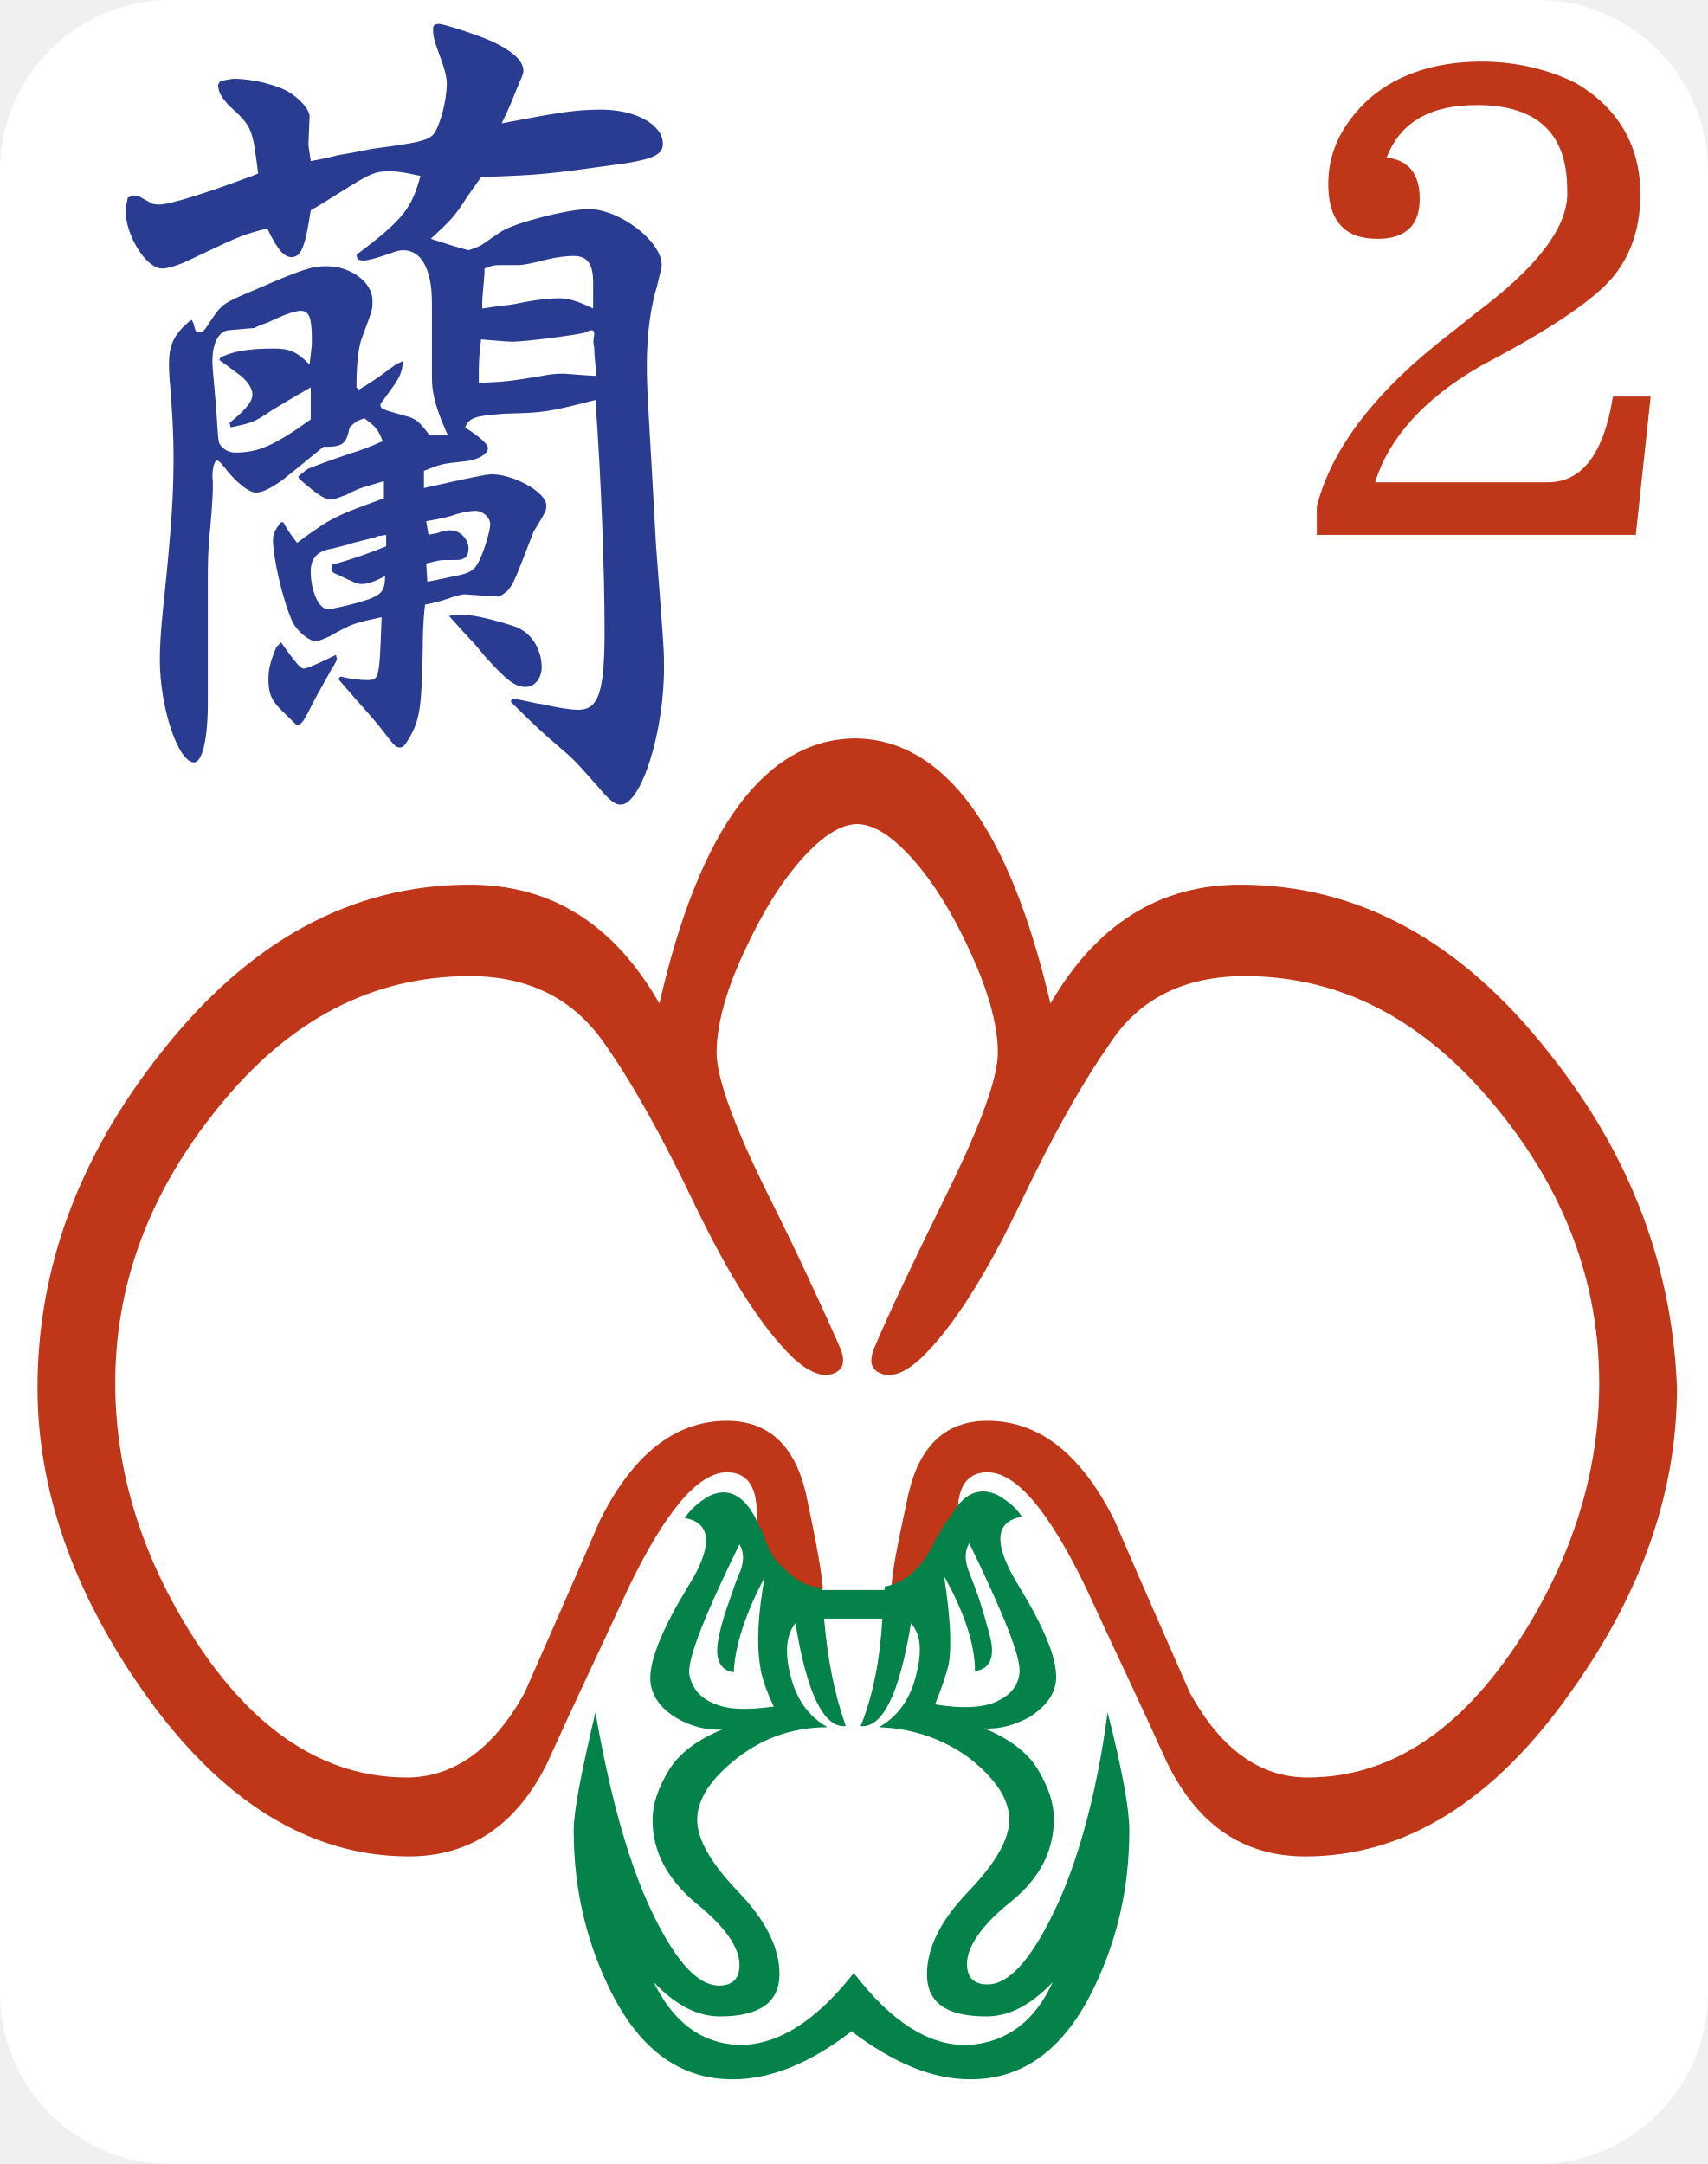
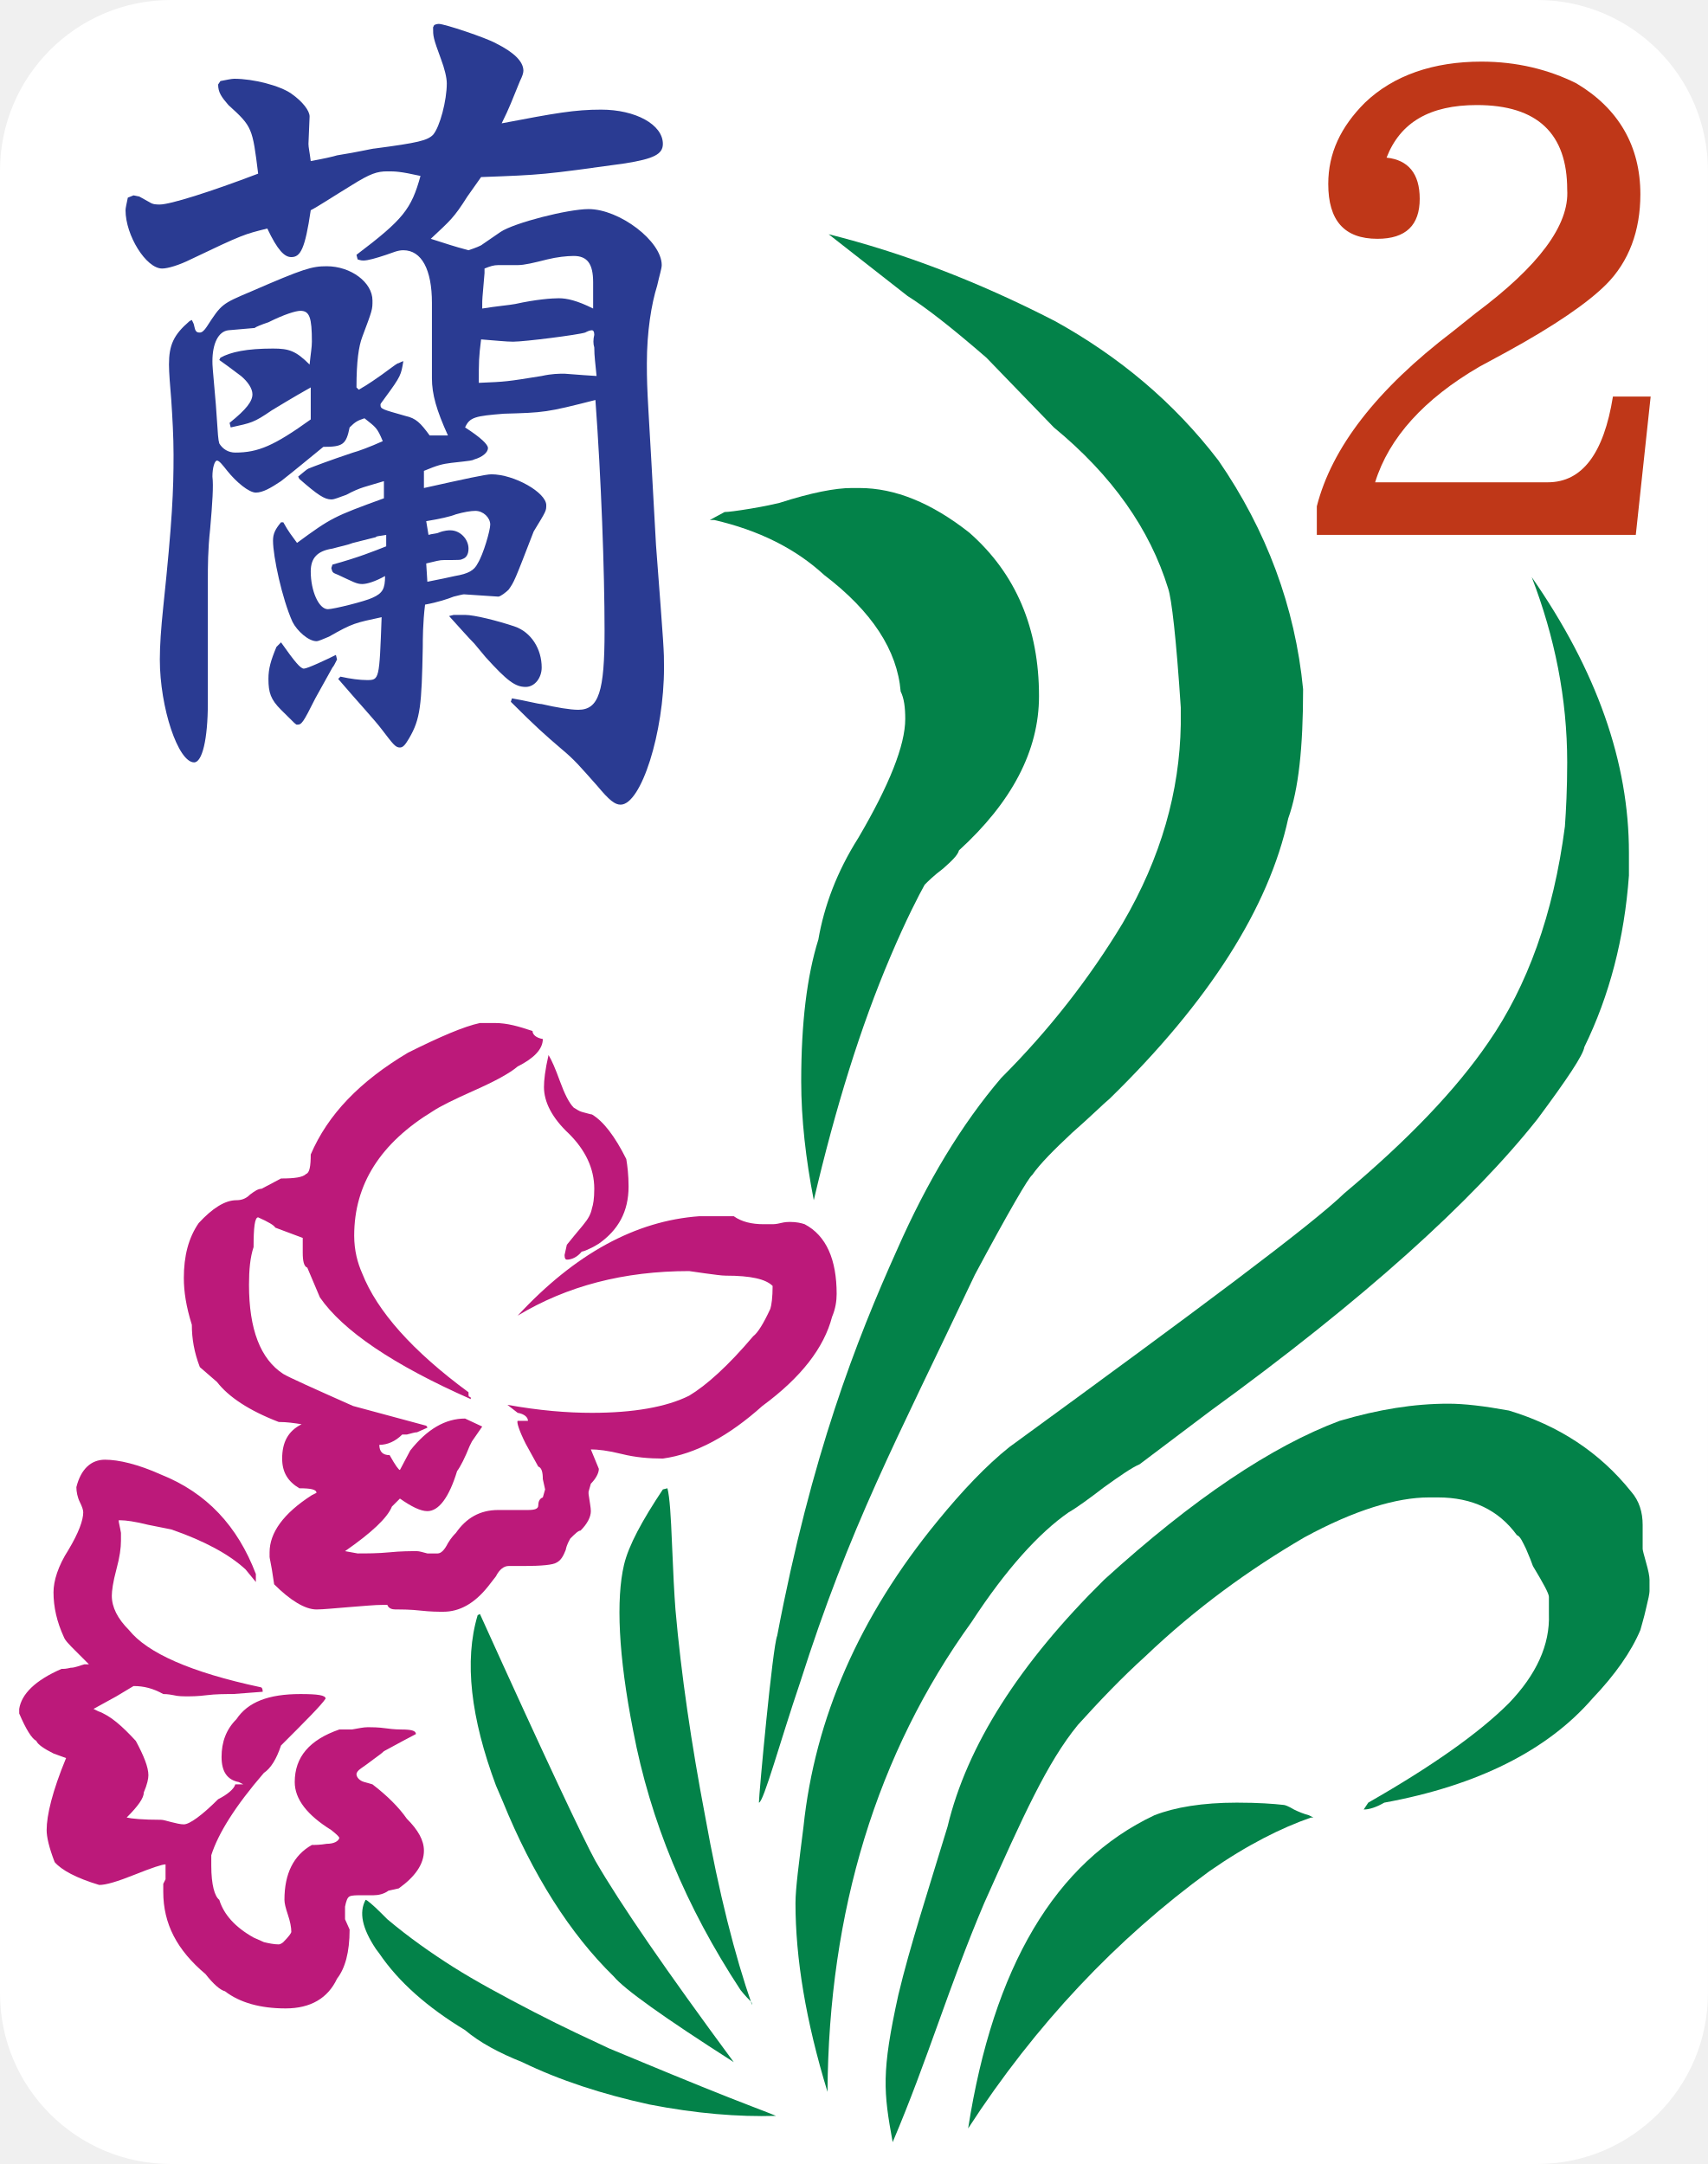
<svg xmlns="http://www.w3.org/2000/svg" viewBox="-178.68 346.51 149.39 189.30">
  <rect x="-178.68" y="346.51" width="149.39" height="189.30" rx="14.94" fill="#fff" />
-   <style type="text/css"> .st0{enable-background:new ;} .st1{fill:#005F00;} .st2{fill:#CDDACD;} .st3{fill:#FFFFFF;} .st4{fill:url(#rect3008_1_);} .st5{filter:url(#filter3970-5);} .st6{fill:url(#SVGID_1_);} .st7{fill:#2A3B92;} .st8{fill:#BF3718;} .st9{fill:#038249;}
+   <style type="text/css"> .st0{enable-background:new ;} .st1{fill:#005F00;} .st2{fill:#CDDACD;} .st3{fill:#FFFFFF;} .st4{fill:url(#rect3008_1_);} .st5{filter:url(#filter3970-5);} .st6{fill:url(#SVGID_1_);} .st7{fill:#2A3B92;} .st8{fill:#BF3718;} .st9{fill:#038249;} .st10{fill:#BC197A;}
</style>
  <g>
-     <filter width="1.217" height="1.215" y="-0.108" x="-0.109" id="filter3970-5" color-interpolation-filters="sRGB">
+     <filter height="1.215" width="1.217" y="-0.108" x="-0.109" id="filter3970-5" color-interpolation-filters="sRGB">
      <feGaussianBlur stdDeviation="0.128" />
    </filter>
    <g transform="translate(39.76832,209.7179)" />
    <g transform="matrix(1.000594,0,0,1,-1.375807,203.4062)" class="st0">
      <g>
        <linearGradient id="rect3008_1_" gradientUnits="userSpaceOnUse" x1="-324.883" y1="569.587" x2="-324.883" y2="531.068" gradientTransform="matrix(4.9807 0 0 -4.9841 1515.62 2981.961)">
          <stop offset="0" style="stop-color:#D0E4CC" />
          <stop offset="1" style="stop-color:#FBFFEC" />
        </linearGradient>
      </g>
    </g>
    <g>
      <path class="st7" d="M-167,363.6l0.5,0.1l0.9,0.5c0.3,0.2,0.6,0.2,0.9,0.2c0.9,0,4.4-1.1,8.6-2.7c-0.5-4-0.5-4.1-2.6-6 c-0.6-0.7-0.9-1.1-0.9-1.8l0.2-0.3c0.5-0.1,1-0.2,1.2-0.2c1.7,0,4,0.6,5,1.3c1,0.7,1.6,1.5,1.6,2l-0.1,2.4c0,0.3,0.1,0.7,0.2,1.5 c1.1-0.2,2-0.4,2.3-0.5c1.9-0.3,3.1-0.6,3.3-0.6c3.8-0.5,4.6-0.7,5.1-1.2c0.6-0.7,1.2-3,1.2-4.5c0-0.5-0.2-1.3-0.5-2.1 c-0.7-1.9-0.7-2-0.7-2.8l0.1-0.2c0.2-0.1,0.4-0.1,0.4-0.1c0.5,0,4.1,1.2,5,1.7c1.6,0.8,2.4,1.6,2.4,2.4c0,0.2-0.1,0.5-0.3,0.9 c-0.7,1.7-0.9,2.3-1.6,3.7c4.7-0.9,6.4-1.2,8.7-1.2c3,0,5.4,1.3,5.4,3c0,0.9-0.8,1.3-3.3,1.7c-7.2,1-7.2,1-12.6,1.2l-1.2,1.7 c-1.2,1.9-1.5,2.1-3.2,3.7c1.6,0.5,1.8,0.6,3.3,1c0.6-0.2,1.1-0.4,1.2-0.5l1.6-1.1c1.2-0.8,5.9-2,7.7-2c2.7,0,6.4,2.8,6.4,4.9 c0,0.3-0.2,0.9-0.4,1.8c-0.5,1.6-0.9,4-0.9,6.8s0.1,2.9,0.8,15.9c0.7,9.2,0.7,9.2,0.7,10.7c0,5.7-2,12-3.8,12c-0.5,0-1-0.4-2-1.6 c-1.6-1.8-2-2.3-3.2-3.3c-1.4-1.2-2.2-1.9-4.4-4.1l0.1-0.3c1.2,0.2,2.3,0.5,2.6,0.5c1.3,0.3,2.5,0.5,3.2,0.5 c1.8,0,2.3-1.6,2.3-6.9s-0.3-13.4-0.8-20.2c-4.3,1.1-4.5,1.1-8,1.2c-2.5,0.2-3,0.3-3.4,1.2c1.4,0.9,2,1.5,2,1.8 c0,0.4-0.5,0.8-1.2,1c-0.2,0.1-0.2,0.1-2,0.3c-0.8,0.1-1.2,0.2-2.4,0.7v1.5c3.6-0.8,5.4-1.2,5.9-1.2c2,0,4.8,1.6,4.8,2.7 c0,0.5,0,0.5-1.1,2.3c-1.7,4.4-1.7,4.4-2.2,5.1c-0.2,0.2-0.7,0.6-0.9,0.6l-3-0.2c-0.1,0-0.5,0.1-0.9,0.2 c-0.5,0.2-1.4,0.5-2.5,0.7c-0.2,1.6-0.2,3.1-0.2,3.7c-0.1,5.1-0.2,6.3-1.2,8c-0.3,0.5-0.5,0.8-0.8,0.8c-0.4,0-0.6-0.3-1.6-1.6 c-0.6-0.8-2-2.3-3.8-4.4l0.2-0.2c0.9,0.2,1.7,0.3,2.3,0.3c1.1,0,1.1,0,1.3-5.5c-2.3,0.5-2.5,0.5-4.6,1.7 c-0.5,0.2-0.9,0.4-1.1,0.4c-0.7,0-1.7-0.9-2.1-1.7c-0.9-2-1.7-5.7-1.7-7.1c0-0.6,0.2-1,0.7-1.6h0.2c0.5,0.9,0.7,1.1,1.2,1.8 c3-2.2,3.2-2.3,7.6-3.9v-1.5c-1.6,0.5-2,0.5-3.3,1.2c-0.6,0.2-1,0.4-1.3,0.4c-0.6,0-1.2-0.4-2.8-1.8l-0.1-0.2 c0.5-0.4,0.7-0.6,0.9-0.7c0.5-0.2,1.8-0.7,3.9-1.4c0.4-0.1,1.5-0.5,2.6-1c-0.5-1.2-0.6-1.2-1.6-2c-0.6,0.2-0.8,0.3-1.3,0.8 c-0.3,1.5-0.6,1.7-2.3,1.7c-1.6,1.3-2.3,1.9-3.7,3c-0.9,0.6-1.6,1-2.2,1s-1.7-0.9-2.5-1.9c-0.4-0.5-0.7-0.9-0.9-0.9 c-0.2,0-0.4,0.6-0.4,1.4c0.1,0.8,0,2.3-0.2,4.6c-0.2,1.8-0.2,3.3-0.2,4.4V408c0,3.2-0.5,5.2-1.2,5.2c-1.4,0-3-4.8-3-9 c0-1.2,0.1-2.7,0.3-4.6c0.8-7.6,0.9-10.2,0.9-13.3c0-1.6-0.1-3.3-0.2-4.8c-0.1-1.2-0.2-2.4-0.2-3.1c0-1.7,0.4-2.6,1.8-3.8 l0.2-0.1c0.1,0.2,0.2,0.4,0.2,0.5c0.1,0.5,0.2,0.6,0.5,0.6c0.2,0,0.4-0.2,0.6-0.5c1.3-2,1.3-2,3.9-3.1c4.6-2,5.3-2.2,6.6-2.2 c2.1,0,4,1.4,4,3c0,0.8,0,0.8-0.9,3.2c-0.3,0.8-0.5,2.1-0.5,4.4l0.2,0.2c0.9-0.5,1.7-1.1,2-1.3c0.7-0.5,1.2-0.9,1.4-1 c0.1,0,0.2-0.1,0.5-0.2c-0.2,1.2-0.2,1.3-1.6,3.2c-0.2,0.3-0.4,0.5-0.4,0.6c0,0.4,0.1,0.4,2.2,1c0.9,0.2,1.3,0.6,2.1,1.7h1.6 c-1-2.2-1.4-3.6-1.4-5V373c0-2.9-0.9-4.6-2.5-4.6c-0.5,0-0.9,0.2-1.5,0.4c-0.9,0.3-1.6,0.5-2,0.5c-0.1,0-0.2,0-0.5-0.1l-0.1-0.4 c4.1-3.1,4.8-4,5.6-6.9c-1.8-0.4-2.2-0.4-2.9-0.4c-0.9,0-1.5,0.2-3.1,1.2c-1.8,1.1-3,1.9-3.6,2.2c-0.5,3.4-0.9,4.1-1.7,4.1 c-0.6,0-1.2-0.6-2.1-2.5c-2,0.5-2.1,0.5-6.7,2.7c-1,0.5-2,0.8-2.5,0.8c-1.4,0-3.2-2.9-3.2-5.1c0-0.2,0.1-0.6,0.2-1.1L-167,363.6z M-151.5,380.4c-1.6,0.9-2.9,1.7-3.4,2c-1.6,1.1-1.8,1.1-3.6,1.5l-0.1-0.4c1.5-1.2,2-1.9,2-2.5c0-0.5-0.4-1.1-1-1.6 c-1.2-0.9-1.2-0.9-1.9-1.4l0.1-0.2c0.9-0.5,2.3-0.8,4.6-0.8c1.4,0,2,0.2,3.2,1.4c0.1-1,0.2-1.5,0.2-2c0-2.1-0.2-2.7-1-2.7 c-0.4,0-1.4,0.3-2.8,1c-0.6,0.2-1.1,0.4-1.2,0.5l-2.3,0.2c-0.9,0.1-1.4,1.2-1.4,2.7c0,0.4,0,0.4,0.3,3.8c0.2,3,0.2,3,0.3,3.4 c0.3,0.5,0.8,0.8,1.4,0.8c2,0,3.4-0.6,6.6-2.9V380.4z M-154.1,402.7c1.2,1.7,1.7,2.3,2,2.3s2-0.8,2.8-1.2l0.1,0.4 c-0.2,0.4-0.3,0.6-0.4,0.7l-1.5,2.7c-1.1,2.2-1.2,2.3-1.6,2.3c-0.1,0-0.1,0-1.4-1.3c-0.9-0.9-1.1-1.5-1.1-2.7 c0-0.9,0.2-1.6,0.7-2.8L-154.1,402.7z M-147.8,394c-0.5,0.2-1.1,0.3-1.8,0.5c-1.3,0.2-1.9,0.8-1.9,2c0,1.7,0.7,3.3,1.5,3.3 c0.5,0,3.3-0.7,3.9-1c0.9-0.4,1.1-0.8,1.1-1.9c-0.9,0.5-1.6,0.7-2,0.7c-0.5,0-0.8-0.2-2.1-0.8c-0.5-0.2-0.5-0.2-0.6-0.6l0.1-0.3 c2.2-0.6,3.7-1.2,4.7-1.6v-1c-0.5,0.1-0.9,0.1-0.9,0.2L-147.8,394z M-141.3,397.4c1-0.2,2-0.4,2.4-0.5c1.2-0.2,1.7-0.5,2-1.1 c0.5-0.8,1.1-2.9,1.1-3.4c0-0.6-0.6-1.2-1.3-1.2c-0.4,0-1,0.1-1.7,0.3c-0.5,0.2-1.4,0.4-2.6,0.6l0.2,1.2c0.3-0.1,0.7-0.1,0.9-0.2 c0.5-0.2,0.9-0.2,1-0.2c0.9,0,1.6,0.8,1.6,1.6c0,0.5-0.2,0.8-0.5,0.9c-0.2,0.1-0.2,0.1-1.6,0.1c-0.5,0-0.7,0.1-1.6,0.3 L-141.3,397.4z M-139,400.3h1c0.8,0,2.8,0.5,4.3,1c1.5,0.5,2.4,2,2.4,3.6c0,0.9-0.6,1.7-1.4,1.7c-0.9,0-1.6-0.5-3.5-2.6l-1-1.2 c-0.5-0.5-1.2-1.3-2.2-2.4L-139,400.3z M-126.7,375.8c0-0.3-0.1-0.4-0.2-0.4c-0.2,0-0.4,0.1-0.6,0.2c-0.6,0.2-5.3,0.8-6.3,0.8 c-0.6,0-1.5-0.1-2.8-0.2c-0.2,1.6-0.2,1.9-0.2,3.8c2.4-0.1,2.4-0.1,5.5-0.6c0.9-0.2,1.5-0.2,2-0.2c0.2,0,1.1,0.1,2.8,0.2 c-0.1-1.1-0.2-1.7-0.2-2.5C-126.8,376.6-126.8,376.2-126.7,375.8L-126.7,375.8z M-136.5,373.5c1.2-0.2,2.4-0.3,2.9-0.4 c1.8-0.4,3.2-0.5,3.8-0.5c0.7,0,1.6,0.2,3,0.9v-2.3c0-1.6-0.5-2.3-1.7-2.3c-0.6,0-1.5,0.1-2.3,0.3c-1.2,0.3-2,0.5-2.6,0.5h-1.7 c-0.4,0-0.7,0.1-1.2,0.3v0.4c-0.2,2.3-0.2,2.3-0.2,2.7V373.5z" />
    </g>
-     <path class="st8" d="M-43.2,438.6c-7.7-9.8-16.7-14.7-27-14.7c-7.1,0-12.6,3.5-16.6,10.4c-3.6-15.4-9.3-23.1-17.1-23.2 c-7.8,0.1-13.6,7.8-17.1,23.2c-4-7-9.5-10.4-16.6-10.4c-10.3,0-19.3,4.9-27,14.7c-7.2,9.1-10.8,18.9-10.8,29.3 c0,8.9,3.1,17.8,9.2,26.5c6.8,9.7,14.6,14.5,23.3,14.5c5.3,0,9.4-2.7,12.1-8.2c2.3-5.1,4.7-10.1,7-15.1c3.3-6.9,6.2-10.3,8.7-10.3 c1.8,0,2.7,1.3,2.6,3.9c0.4,3.1,1,4.5,2.3,5.1c0.6,0.3,0.5,1.3,0.7,2c0.7-0.5,1.6-0.8,2.7-0.8c0,0,0.1,0,0.1,0 c-0.1-1.4-0.6-4.2-1.5-8.4c-1-4.2-3.3-6.3-6.9-6.3c-4.5,0-8.2,2.9-11.1,8.7c-2.2,5.1-4.4,10.1-6.6,15.1c-2.7,4.9-6.2,7.4-10.3,7.4 c-7.1,0-13.3-4-18.5-12c-4.7-7.3-7-14.8-7-22.5c0-8.7,3-16.7,9-24.1c6.2-7.7,13.5-11.5,22-11.5c5.2,0,9.1,2,11.8,5.9 c2.6,3.7,5.1,8.3,7.7,13.7c3.1,6.5,6,11.1,8.8,13.8c1.3,1.2,2.5,1.7,3.4,1.4c1-0.3,1.2-1.1,0.7-2.3c-1.5-3.4-3.6-8-6.5-13.8 c-2.9-5.9-4.3-9.9-4.3-12c0-2.4,0.8-5.4,2.4-8.8c1.6-3.5,3.3-6.2,5.1-8.2c1.8-2,3.4-3,4.8-3c1.4,0,3,1,4.8,3 c1.8,2,3.5,4.7,5.1,8.2c1.6,3.5,2.4,6.4,2.4,8.8c0,2.1-1.4,6.1-4.3,12c-2.9,5.9-5.1,10.5-6.5,13.8c-0.5,1.2-0.3,2,0.7,2.3 c1,0.3,2.1-0.2,3.4-1.4c2.8-2.7,5.7-7.3,8.8-13.8c2.6-5.4,5.1-10,7.7-13.7c2.6-4,6.6-5.9,11.8-5.9c8.4,0,15.7,3.8,22,11.5 c6,7.3,9,15.3,9,24.1c0,7.7-2.3,15.2-7,22.5c-5.2,8-11.4,12-18.5,12c-4.2,0-7.6-2.5-10.3-7.4c-2.2-5-4.4-10-6.6-15.1 c-2.9-5.8-6.6-8.7-11.1-8.7c-3.6,0-5.9,2.1-6.9,6.3c-0.9,4.2-1.5,7-1.5,8.4c1.2,0,2.2,0.4,3,1c0,0,0.1-1.5,0.5-1.7 c0.7-0.3,1.8-3.4,2.3-5.6c-0.1-2.6,0.8-3.9,2.6-3.9c2.5,0,5.4,3.4,8.7,10.3c2.3,5,4.7,10,7,15.1c2.7,5.5,6.7,8.2,12.1,8.2 c8.7,0,16.5-4.8,23.3-14.5c6.2-8.7,9.2-17.5,9.2-26.5C-32.4,457.4-36,447.6-43.2,438.6z" />
    <g>
      <path class="st8" d="M-49.6,373.9l-2,1.6c-6.7,5.1-10.6,10.2-11.9,15.3v2.5h27.9l1.3-12.1h-3.3c-0.8,5-2.7,7.5-5.7,7.5h-15.1 c1.2-3.9,4.3-7.3,9.1-10.1l2.4-1.3c4.2-2.3,7.1-4.3,8.7-5.9c2-2,3-4.7,3-7.9c0-4.2-1.9-7.5-5.6-9.7c-2.4-1.2-5.2-1.9-8.3-1.9 c-4.2,0-7.7,1.2-10.2,3.6c-2.1,2.1-3.2,4.4-3.2,7.1c0,3.2,1.4,4.8,4.3,4.8c2.5,0,3.7-1.2,3.7-3.5c0-2.2-1-3.4-2.9-3.6 c1.2-3.1,3.8-4.6,7.9-4.6c5.3,0,7.9,2.5,7.9,7.4C-41.4,366.2-44.1,369.8-49.6,373.9z" />
-       <path class="st9" d="M-86,512.7c-2.2,4.9-4.3,7.4-6.3,7.4c-1.2,0-1.8-0.6-1.8-1.8c0-1.5,1.3-3.4,3.8-5.4c2.6-2.1,3.8-4.5,3.8-7.3 c0-1.4-0.5-2.8-1.4-4.3c-0.9-1.5-2.5-2.7-4.7-3.6c1.4,0.1,2.7-0.3,4-1c1.5-1,2.3-2.1,2.3-3.5c0-1.8-1.1-4.4-3.3-8 c-2.2-3.6-2.1-5.6,0.3-6c-0.4-0.7-1.1-1.3-2.1-1.9c-1.7-0.8-3.1-0.1-4.2,2c0-0.1-0.4,0.4-0.6,0.7c0.1-0.2,0.2-0.3,0.4-0.5 c-0.4,0.5-0.6,1.1-1,1.6c-0.9,2-2.3,3.8-4.5,4.2c0,0,0,0,0,0c0,0.1,0,0.2,0,0.3h-5.5c0-0.1,0-0.2,0-0.2c-0.2,0-0.5-0.1-0.7-0.1 c-1-0.2-1.8-0.8-2.5-1.5c-0.6-0.5-1.2-1.2-1.5-2c-0.2-0.4-0.3-0.8-0.4-1.1c-0.1-0.2-0.2-0.4-0.3-0.6c-0.2-0.3-0.3-0.5-0.4-0.8 c-1.1-2.1-2.5-2.7-4.1-1.9c-1,0.6-1.6,1.2-2.1,1.9c2.4,0.4,2.5,2.5,0.3,6c-2.2,3.6-3.3,6.3-3.3,8c0,1.4,0.8,2.6,2.3,3.5 c1.2,0.7,2.6,1.1,4,1c-2.2,0.9-3.8,2.1-4.7,3.6c-0.9,1.5-1.4,2.9-1.4,4.3c0,2.8,1.3,5.2,3.8,7.3c2.6,2.1,3.8,3.9,3.8,5.4 c0,1.2-0.6,1.8-1.8,1.8c-2,0-4.1-2.5-6.3-7.4c-1.8-4.1-3.3-9.6-4.5-16.5c-1.2,5.1-1.9,8.6-1.9,10.3c0,4.9,1,9.4,3,13.6 c2.6,5.5,6.2,8.2,10.9,8.2c3.3,0,6.8-1.4,10.4-4.2c3.7,2.8,7.1,4.2,10.4,4.2c4.7,0,8.3-2.7,10.9-8.2c2-4.2,3-8.7,3-13.6 c0-1.8-0.6-5.2-1.9-10.3C-82.7,503.1-84.2,508.6-86,512.7z M-95.7,492.1c0.3-1.8,0.1-4.4-0.4-7.7c1.8,3.2,2.7,6,2.7,8.3 c1.3-0.2,1.8-1.2,1.3-3.1c-0.3-1.1-0.6-2.2-1-3.4c-0.4-1.1-0.7-1.9-0.9-2.4c-0.3-0.9-0.3-1.6,0.1-2.3c3,6.2,4.5,9.9,4.4,11.3 c-0.1,1.2-0.8,2-2.1,2.6c-1.2,0.5-3,0.6-5.3,0.2C-96.3,494.2-95.9,492.9-95.7,492.1z M-116.3,495.5c-1.2-0.5-1.9-1.4-2.1-2.6 c-0.1-1.4,1.4-5.2,4.4-11.3c0.4,0.7,0.4,1.4,0.1,2.3c-0.2,0.4-0.5,1.2-0.9,2.4c-0.4,1.1-0.8,2.3-1,3.4c-0.4,1.8,0,2.9,1.3,3.1 c0.1-2.3,1-5.1,2.7-8.3c-0.6,3.3-0.7,5.9-0.4,7.7c0.1,0.9,0.5,2.1,1.2,3.6C-113.3,496.1-115,496.1-116.3,495.5z M-94,525.4 c-3.4,0.1-6.7-2-10-6.3c-3.3,4.2-6.6,6.3-10,6.3c-3.3-0.1-5.8-2-7.5-5.5c1.9,2,3.8,3,5.8,3c3.4,0,5.2-1.2,5.2-3.7 c0-2.3-1.2-4.7-3.6-7.2s-3.6-4.6-3.6-6.3c0-1.8,1.2-3.6,3.5-5.4c2.3-1.8,5-2.7,7.9-2.7c-1.4-0.8-2.4-2-3-3.7 c-0.8-2.5-0.7-4.3,0.2-5.4c1,6.2,2.5,9.2,4.4,9c-1-2.8-1.6-5.9-1.9-9.4h5.1c-0.2,3.5-0.8,6.7-1.9,9.4c1.9,0.2,3.4-2.8,4.4-9 c1,1.1,1,2.9,0.2,5.4c-0.6,1.7-1.6,2.9-3,3.7c2.9,0.1,5.6,1,7.9,2.7c2.3,1.8,3.5,3.6,3.5,5.4c0,1.7-1.2,3.8-3.6,6.3 s-3.6,4.9-3.6,7.2c0,2.5,1.7,3.7,5.2,3.7c2,0,3.9-1,5.8-3C-88.2,523.4-90.7,525.2-94,525.4z" />
+     </g>
+     <g>
+       <path class="st9" d="M-46.7,495.5c-2.6,2.6-6.7,5.5-12.3,8.7l-0.4,0.6c0.5,0,1.1-0.2,1.8-0.6c8.2-1.5,14.3-4.6,18.2-9.1 c2-2.1,3.4-4.1,4.2-6c0.1-0.4,0.3-1,0.5-1.9c0.2-0.8,0.3-1.3,0.3-1.5v-1c0-0.3-0.1-0.8-0.3-1.5c-0.2-0.7-0.3-1.1-0.3-1.2v-2.1 c0-1.1-0.3-2.1-1-2.9c-2.8-3.5-6.4-5.8-10.7-7.1c-2.2-0.4-3.9-0.6-5.3-0.6c-3,0-6.1,0.5-9.5,1.5c-5.9,2.2-12.8,6.8-20.6,13.9 c-7.4,7.3-12,14.5-13.7,21.6c-1.7,5.6-3.3,10.5-4.3,14.7c-1.5,6.8-1.3,8.5-0.5,12.9c3.1-7.3,4.9-13.6,8-20.9 c3.4-7.6,5.5-12.3,8.2-15.6c1.9-2.1,3.8-4.1,5.9-6c4.4-4.2,9.1-7.6,13.9-10.4c4.4-2.4,8.1-3.5,10.9-3.5h0.8c3,0,5.3,1.1,6.9,3.3 c0.3,0.1,0.5,0.6,0.8,1.2c0.3,0.7,0.5,1.2,0.6,1.5c0.9,1.5,1.4,2.4,1.4,2.7v1.5C-43.1,490.4-44.3,493-46.7,495.5z" />
+       <path class="st10" d="M-148.1,512.4c0.2-0.1,0.6-0.1,1.1-0.1h1c0.4,0,0.9-0.1,1.3-0.4l0.9-0.2c1.4-1,2.2-2.1,2.2-3.3 c0-0.9-0.5-1.8-1.5-2.8c-0.7-1-1.7-2-3-3l-0.7-0.2c-0.4-0.1-0.7-0.4-0.7-0.7c0-0.1,0.1-0.3,0.4-0.5c0.3-0.2,0.7-0.5,1.1-0.8 c0.4-0.3,0.7-0.5,0.9-0.7c1.3-0.7,2.2-1.2,2.8-1.5c0-0.3-0.4-0.4-1.3-0.4c-0.1,0-0.6,0-1.3-0.1c-0.7-0.1-1.3-0.1-1.6-0.1 c-0.4,0-0.8,0.1-1.4,0.2h-1.1c-2.6,0.9-3.9,2.4-3.9,4.6c0,1.5,1.1,2.9,3.2,4.2c0.5,0.4,0.7,0.6,0.7,0.7c-0.1,0.3-0.5,0.5-1.1,0.5 c-0.6,0.1-1,0.1-1.3,0.1c-1.6,0.9-2.4,2.5-2.4,4.8c0,0.3,0.1,0.7,0.3,1.3c0.2,0.6,0.3,1.1,0.3,1.5c0,0.1-0.2,0.4-0.7,0.9 c-0.1,0.1-0.3,0.2-0.4,0.2c-0.4,0-0.9-0.1-1.3-0.2l-0.9-0.4c-1.6-0.9-2.6-2-3-3.3c-0.4-0.3-0.7-1.3-0.7-3v-0.9 c0.6-1.9,2.1-4.3,4.6-7.2c0.6-0.4,1.1-1.2,1.5-2.4c2.2-2.2,3.5-3.5,3.9-4.1c0-0.3-0.7-0.4-2.2-0.4c-2.8,0-4.6,0.7-5.6,2.2 c-0.9,0.9-1.3,2-1.3,3.3c0,1.3,0.5,2,1.5,2.2l0.4,0.2h-0.7c-0.1,0.4-0.7,0.9-1.5,1.3c-1.4,1.4-2.5,2.2-3,2.2 c-0.3,0-0.7-0.1-1.1-0.2c-0.4-0.1-0.7-0.2-0.9-0.2c-1.6,0-2.6-0.1-3-0.2c1-1,1.5-1.7,1.5-2.2c0.3-0.7,0.4-1.2,0.4-1.5 c0-0.7-0.4-1.7-1.1-3c-1.2-1.3-2.2-2.2-3.3-2.6l-0.4-0.2l2-1.1l1.5-0.9c0.9,0,1.7,0.2,2.6,0.7c0.1,0,0.4,0,0.9,0.1 c0.4,0.1,0.8,0.1,1.2,0.1c0.4,0,0.9,0,1.7-0.1c0.8-0.1,1.6-0.1,2.3-0.1l2.6-0.2c0-0.3-0.1-0.4-0.2-0.4c-6.1-1.3-9.9-3-11.5-5 c-1-1-1.5-2-1.5-3c0-0.4,0.1-1.2,0.4-2.3c0.3-1.1,0.4-1.9,0.4-2.5v-0.7c-0.1-0.6-0.2-0.9-0.2-1.1h0.2c0.4,0,1.2,0.1,2.4,0.4 l2,0.4c2.9,1,5.1,2.2,6.5,3.5l0.9,1.1v-0.7c-1.6-4.2-4.3-7.1-8.3-8.7c-2-0.9-3.7-1.3-4.9-1.3c-1.2,0-2.1,0.8-2.5,2.4 c0,0.4,0.1,0.9,0.3,1.3s0.3,0.7,0.3,0.9c0,0.7-0.4,1.8-1.3,3.3c-0.9,1.4-1.3,2.7-1.3,3.7c0,1.3,0.3,2.6,0.9,3.9 c0.1,0.3,0.5,0.7,1,1.2c0.5,0.5,0.9,0.9,1.2,1.2h-0.4c-0.4,0.1-0.8,0.3-1.2,0.3c-0.4,0.1-0.6,0.1-0.8,0.1c-2.3,1-3.5,2.2-3.7,3.5 v0.4c0.6,1.4,1.1,2.2,1.5,2.4c0.1,0.3,0.7,0.7,1.5,1.1l1.1,0.4c-1.2,2.9-1.7,5-1.7,6.3c0,0.6,0.2,1.5,0.7,2.8 c0.6,0.7,1.9,1.4,3.9,2c0.6,0,1.6-0.3,3.1-0.9c1.5-0.6,2.4-0.9,2.7-0.9v1.3l-0.2,0.4v0.7c0,2.8,1.2,5.1,3.7,7.2 c0.7,0.9,1.3,1.4,1.7,1.5c1.3,1,3.1,1.5,5.3,1.5c2.2,0,3.7-0.9,4.5-2.6c0.7-0.9,1.1-2.3,1.1-4.3l-0.4-0.9v-1.1 C-148.4,512.8-148.3,512.5-148.1,512.4z" />
+       <path class="st9" d="M-66.4,504.4c-0.9-0.1-2.2-0.2-4.1-0.2c-3,0-5.4,0.4-7.2,1.1c-8.7,4.1-14.1,13.3-16.3,27.4 c5.9-9.1,13-16.6,21.1-22.5c3.3-2.3,6.3-3.8,8.9-4.7h0.2l-0.4-0.2c-0.4-0.1-0.9-0.3-1.3-0.5C-66,504.5-66.3,504.4-66.4,504.4z" />
+       <path class="st9" d="M-104.2,389.2c-1.4,0-3.5,0.4-6.3,1.3c-0.4,0.1-1.3,0.3-2.5,0.5c-1.2,0.2-2,0.3-2.3,0.3l-1.3,0.7h0.4 c3.9,0.9,7.1,2.5,9.6,4.8c4.2,3.2,6.4,6.6,6.7,10.2c0.3,0.6,0.4,1.4,0.4,2.4c0,2.3-1.4,5.8-4.1,10.4c-1.9,3-3,6-3.5,8.9 c-1,3.2-1.5,7.3-1.5,12.4c0,3.3,0.4,6.8,1.1,10.4c1.9-8.1,4.1-15.2,6.7-21.3c1.4-3.3,2.5-5.4,3-6.3c0.3-0.3,0.8-0.8,1.6-1.4 c0.8-0.7,1.3-1.2,1.4-1.6c4.6-4.2,7-8.7,7-13.5c0-5.9-2-10.7-6.1-14.3c-3.3-2.6-6.5-3.9-9.6-3.9H-104.2z" />
+       <path class="st9" d="M-80.5,427.3c-2.9,4.8-6.4,9.3-10.6,13.5c-3.5,4.1-6.5,9.1-9.1,15c-3.6,8-7.5,18-10.5,33.8 c-0.4,0.9-1.6,13.9-1.6,14.6c0.4,0,1.9-5.5,3.6-10.5c4.4-13.8,8.3-20.9,15.3-35.7c3-5.6,4.7-8.5,5-8.7c0.7-1,1.9-2.2,3.5-3.7 c1.6-1.4,2.7-2.5,3.3-3c8.7-8.5,13.9-16.7,15.6-24.5c0.9-2.5,1.3-6.2,1.3-11.3c-0.7-7.2-3.2-13.9-7.4-20 c-3.9-5.1-8.7-9.1-14.3-12.2c-6.8-3.5-13.4-6-19.8-7.6c3.2,2.5,5.5,4.3,6.9,5.4c1.6,1,3.9,2.8,6.9,5.4l5.9,6.1 c5.1,4.2,8.4,8.9,10,14.1c0.3,0.9,0.7,4.3,1.1,10.4v1.5C-75.5,415.7-77.1,421.5-80.5,427.3z" />
+       <path class="st9" d="M-93.7,488.4c3-4.6,5.9-7.8,8.5-9.6c0.7-0.4,1.8-1.2,3.1-2.2c1.4-1,2.4-1.7,3.1-2l6.1-4.6 c13.5-9.8,23-18.4,28.7-25.6c2.6-3.5,4-5.6,4.1-6.3c2.2-4.5,3.5-9.5,3.9-15v-2c0-7.9-2.8-15.9-8.5-24.1c2,5.2,3.1,10.6,3.1,16.2 c0,2.3-0.1,4.2-0.2,5.6c-1,7.7-3.3,14-6.7,18.9c-2.8,4.1-7,8.5-12.6,13.2c-2.9,2.8-12.7,10.1-29.3,22.2c-2,1.6-4.1,3.8-6.3,6.5 c-6.8,8.3-10.7,17.2-11.7,26.7c-0.4,3.2-0.7,5.4-0.7,6.7c0,4.8,0.9,10.3,2.8,16.5C-106.2,513.7-102,499.9-93.7,488.4z" />
+       <path class="st10" d="M-127.7,453.7c-0.5,0.6-1,1.2-1.4,1.7l-0.2,0.9c0,0.3,0.1,0.4,0.2,0.4c0.4,0,0.9-0.2,1.3-0.7 c0.1,0,0.7-0.2,1.5-0.7c1.7-1.2,2.6-2.8,2.6-5c0-1-0.1-1.8-0.2-2.4c-1-2-2-3.3-3-3.9c-0.1,0-0.4-0.1-0.8-0.2 c-0.4-0.1-0.6-0.3-0.8-0.4c-0.4-0.4-0.8-1.2-1.2-2.3c-0.4-1.1-0.7-1.8-1-2.3c-0.3,1.3-0.4,2.2-0.4,2.8c0,1.3,0.7,2.7,2.2,4.1 c1.4,1.4,2.2,3,2.2,4.8c0,0.9-0.1,1.4-0.2,1.7C-127,452.7-127.2,453.1-127.7,453.7z" />
+       <path class="st9" d="M-138,524.1c1.3,1.1,3,2,5,2.8c3.3,1.6,7,2.8,11.1,3.7c4.1,0.8,7.8,1.1,11.1,1c-0.7-0.3-2.9-1.1-6.6-2.6 c-3.7-1.5-6.3-2.6-8-3.3c-1.7-0.8-3.9-1.8-6.6-3.2c-2.7-1.4-5.1-2.7-7-3.9c-1.9-1.2-3.9-2.6-5.8-4.2l-0.5-0.5 c-0.8-0.8-1.3-1.2-1.4-1.2c-0.6,1.1-0.3,2.5,0.9,4.3l0.3,0.4C-143.8,519.9-141.3,522.1-138,524.1z" />
+       <path class="st9" d="M-119.9,481.6c-0.1-2.5-0.2-4.1-0.4-4.9l-0.4,0.1c-1.8,2.7-3,4.9-3.4,6.6c-0.7,3-0.5,7.9,0.8,14.5 c1.5,7.9,4.6,15.4,9.4,22.7c0.4,0.5,0.7,0.8,0.9,1c0.1,0.1,0.1,0.2,0.1,0.3c-1.5-4.3-2.9-9.8-4.1-16.5 c-1.2-6.3-2.1-12.4-2.6-18.1C-119.7,486-119.8,484.1-119.9,481.6z" />
+       <path class="st9" d="M-136.7,487.7l-0.2,0.1c-1.2,4-0.6,9,1.6,14.9l0.6,1.4c2.6,6.4,5.9,11.6,9.7,15.3c0.9,1.1,4.4,3.6,10.5,7.5 c-5.9-8-9.9-13.8-12.1-17.6C-127.6,507.5-131,500.3-136.7,487.7z" />
+       <path class="st10" d="M-105.9,461.7c0.3-0.7,0.4-1.4,0.4-2c0-3-0.9-5.1-2.8-6.1c-0.3-0.1-0.7-0.2-1.3-0.2c-0.1,0-0.4,0-0.8,0.1 c-0.4,0.1-0.6,0.1-0.8,0.1h-0.7c-1,0-1.9-0.2-2.6-0.7h-3c-5.6,0.4-10.9,3.3-15.9,8.7c4.3-2.6,9.3-3.9,15-3.9 c0.1,0,0.6,0.1,1.4,0.2c0.8,0.1,1.4,0.2,1.8,0.2c2.2,0,3.5,0.3,4.1,0.9c0,1-0.1,1.7-0.2,2c-0.6,1.3-1.1,2.1-1.5,2.4 c-2.2,2.6-4.1,4.3-5.6,5.2c-2,1-4.9,1.5-8.5,1.5c-2.2,0-4.6-0.2-7.4-0.7l0.9,0.7c0.6,0.1,0.9,0.4,0.9,0.7h-0.9 c-0.1,0.1,0.1,0.8,0.7,2l1.1,2c0.3,0.1,0.4,0.5,0.4,1.1l0.2,0.9l-0.2,0.7c-0.3,0.1-0.4,0.4-0.4,0.7c0,0.3-0.3,0.4-0.9,0.4h-2.6 c-1.6,0-2.8,0.7-3.7,2c-0.1,0.1-0.4,0.4-0.7,0.9c-0.3,0.6-0.6,0.9-0.9,0.9h-0.9c-0.4-0.1-0.7-0.2-0.9-0.2c-0.6,0-1.4,0-2.4,0.1 c-1,0.1-2,0.1-2.8,0.1l-1.1-0.2c2.3-1.6,3.7-2.9,4.1-3.9l0.7-0.7c1,0.7,1.8,1.1,2.4,1.1c1,0,1.9-1.2,2.6-3.5 c0.3-0.4,0.7-1.2,1.1-2.2l0.2-0.4l0.9-1.3l-1.5-0.7c-1.7,0-3.3,0.9-4.8,2.8l-0.9,1.7c-0.1,0-0.4-0.4-0.9-1.3 c-0.6,0-0.9-0.3-0.9-0.9c0.7,0,1.4-0.3,2-0.9h0.4c0.4-0.1,0.7-0.2,0.9-0.2l0.9-0.4c0-0.1-0.1-0.2-0.2-0.2l-6.3-1.7 c-3.6-1.6-5.6-2.5-6.1-2.8c-2-1.3-3-3.9-3-7.8c0-1.3,0.1-2.4,0.4-3.3c0-1.7,0.1-2.6,0.4-2.6c0.9,0.4,1.4,0.7,1.5,0.9l2.4,0.9v1.3 c0,0.7,0.1,1.2,0.4,1.3l1.1,2.6c2,2.9,6.4,5.9,13.2,8.9c0-0.1,0-0.2-0.1-0.2c-0.1,0-0.1-0.1-0.1-0.4c-4.9-3.6-8-7.1-9.3-10.4 c-0.4-0.9-0.7-2-0.7-3.3c0-4.5,2.3-8.1,6.9-10.9c0.6-0.4,1.8-1,3.6-1.8c1.8-0.8,3.1-1.5,3.8-2.1c1.4-0.7,2.2-1.5,2.2-2.4 c-0.6-0.1-0.9-0.4-0.9-0.7c-1.2-0.4-2.2-0.7-3.3-0.7h-1.3c-1.4,0.3-3.5,1.2-6.3,2.6c-4.2,2.5-7,5.4-8.5,8.9c0,1-0.1,1.6-0.4,1.7 c-0.3,0.3-1,0.4-2.2,0.4l-1.7,0.9c-0.3,0-0.6,0.2-1,0.5c-0.4,0.4-0.8,0.5-1.2,0.5c-1,0-2.1,0.7-3.3,2c-0.9,1.3-1.3,2.9-1.3,4.8 c0,1.2,0.2,2.5,0.7,4.1c0,1.2,0.2,2.4,0.7,3.7l1.5,1.3c1,1.3,2.8,2.5,5.4,3.5c0.7,0,1.4,0.1,2,0.2c-1.2,0.6-1.7,1.6-1.7,3 c0,1.2,0.5,2,1.5,2.6c1,0,1.5,0.1,1.5,0.4l-0.4,0.2c-2.5,1.6-3.7,3.3-3.7,5v0.4c0,0.1,0.1,0.5,0.2,1.1l0.2,1.3 c1.4,1.4,2.7,2.2,3.7,2.2c0.6,0,1.5-0.1,2.8-0.2c1.3-0.1,2.3-0.2,3-0.2h0.4c0.1,0.3,0.4,0.4,0.7,0.4c0.6,0,1.3,0,2.2,0.1 c0.9,0.1,1.5,0.1,2,0.1c1.4,0,2.7-0.7,3.9-2.2l0.7-0.9c0.3-0.6,0.7-0.9,1.1-0.9h1.3c1.6,0,2.6-0.1,2.9-0.3 c0.4-0.2,0.6-0.6,0.8-1.1c0.1-0.5,0.3-0.8,0.4-1c0.4-0.4,0.7-0.7,0.9-0.7c0.6-0.6,0.9-1.2,0.9-1.7c0-0.3-0.1-0.8-0.2-1.5v-0.2 l0.2-0.7c0.4-0.4,0.7-0.9,0.7-1.3l-0.7-1.7c0.6,0,1.5,0.1,2.7,0.4c1.2,0.3,2.4,0.4,3.6,0.4c2.9-0.4,5.8-2,8.7-4.6 C-108.6,467-106.6,464.4-105.9,461.7z" />
    </g>
  </g>
</svg>
